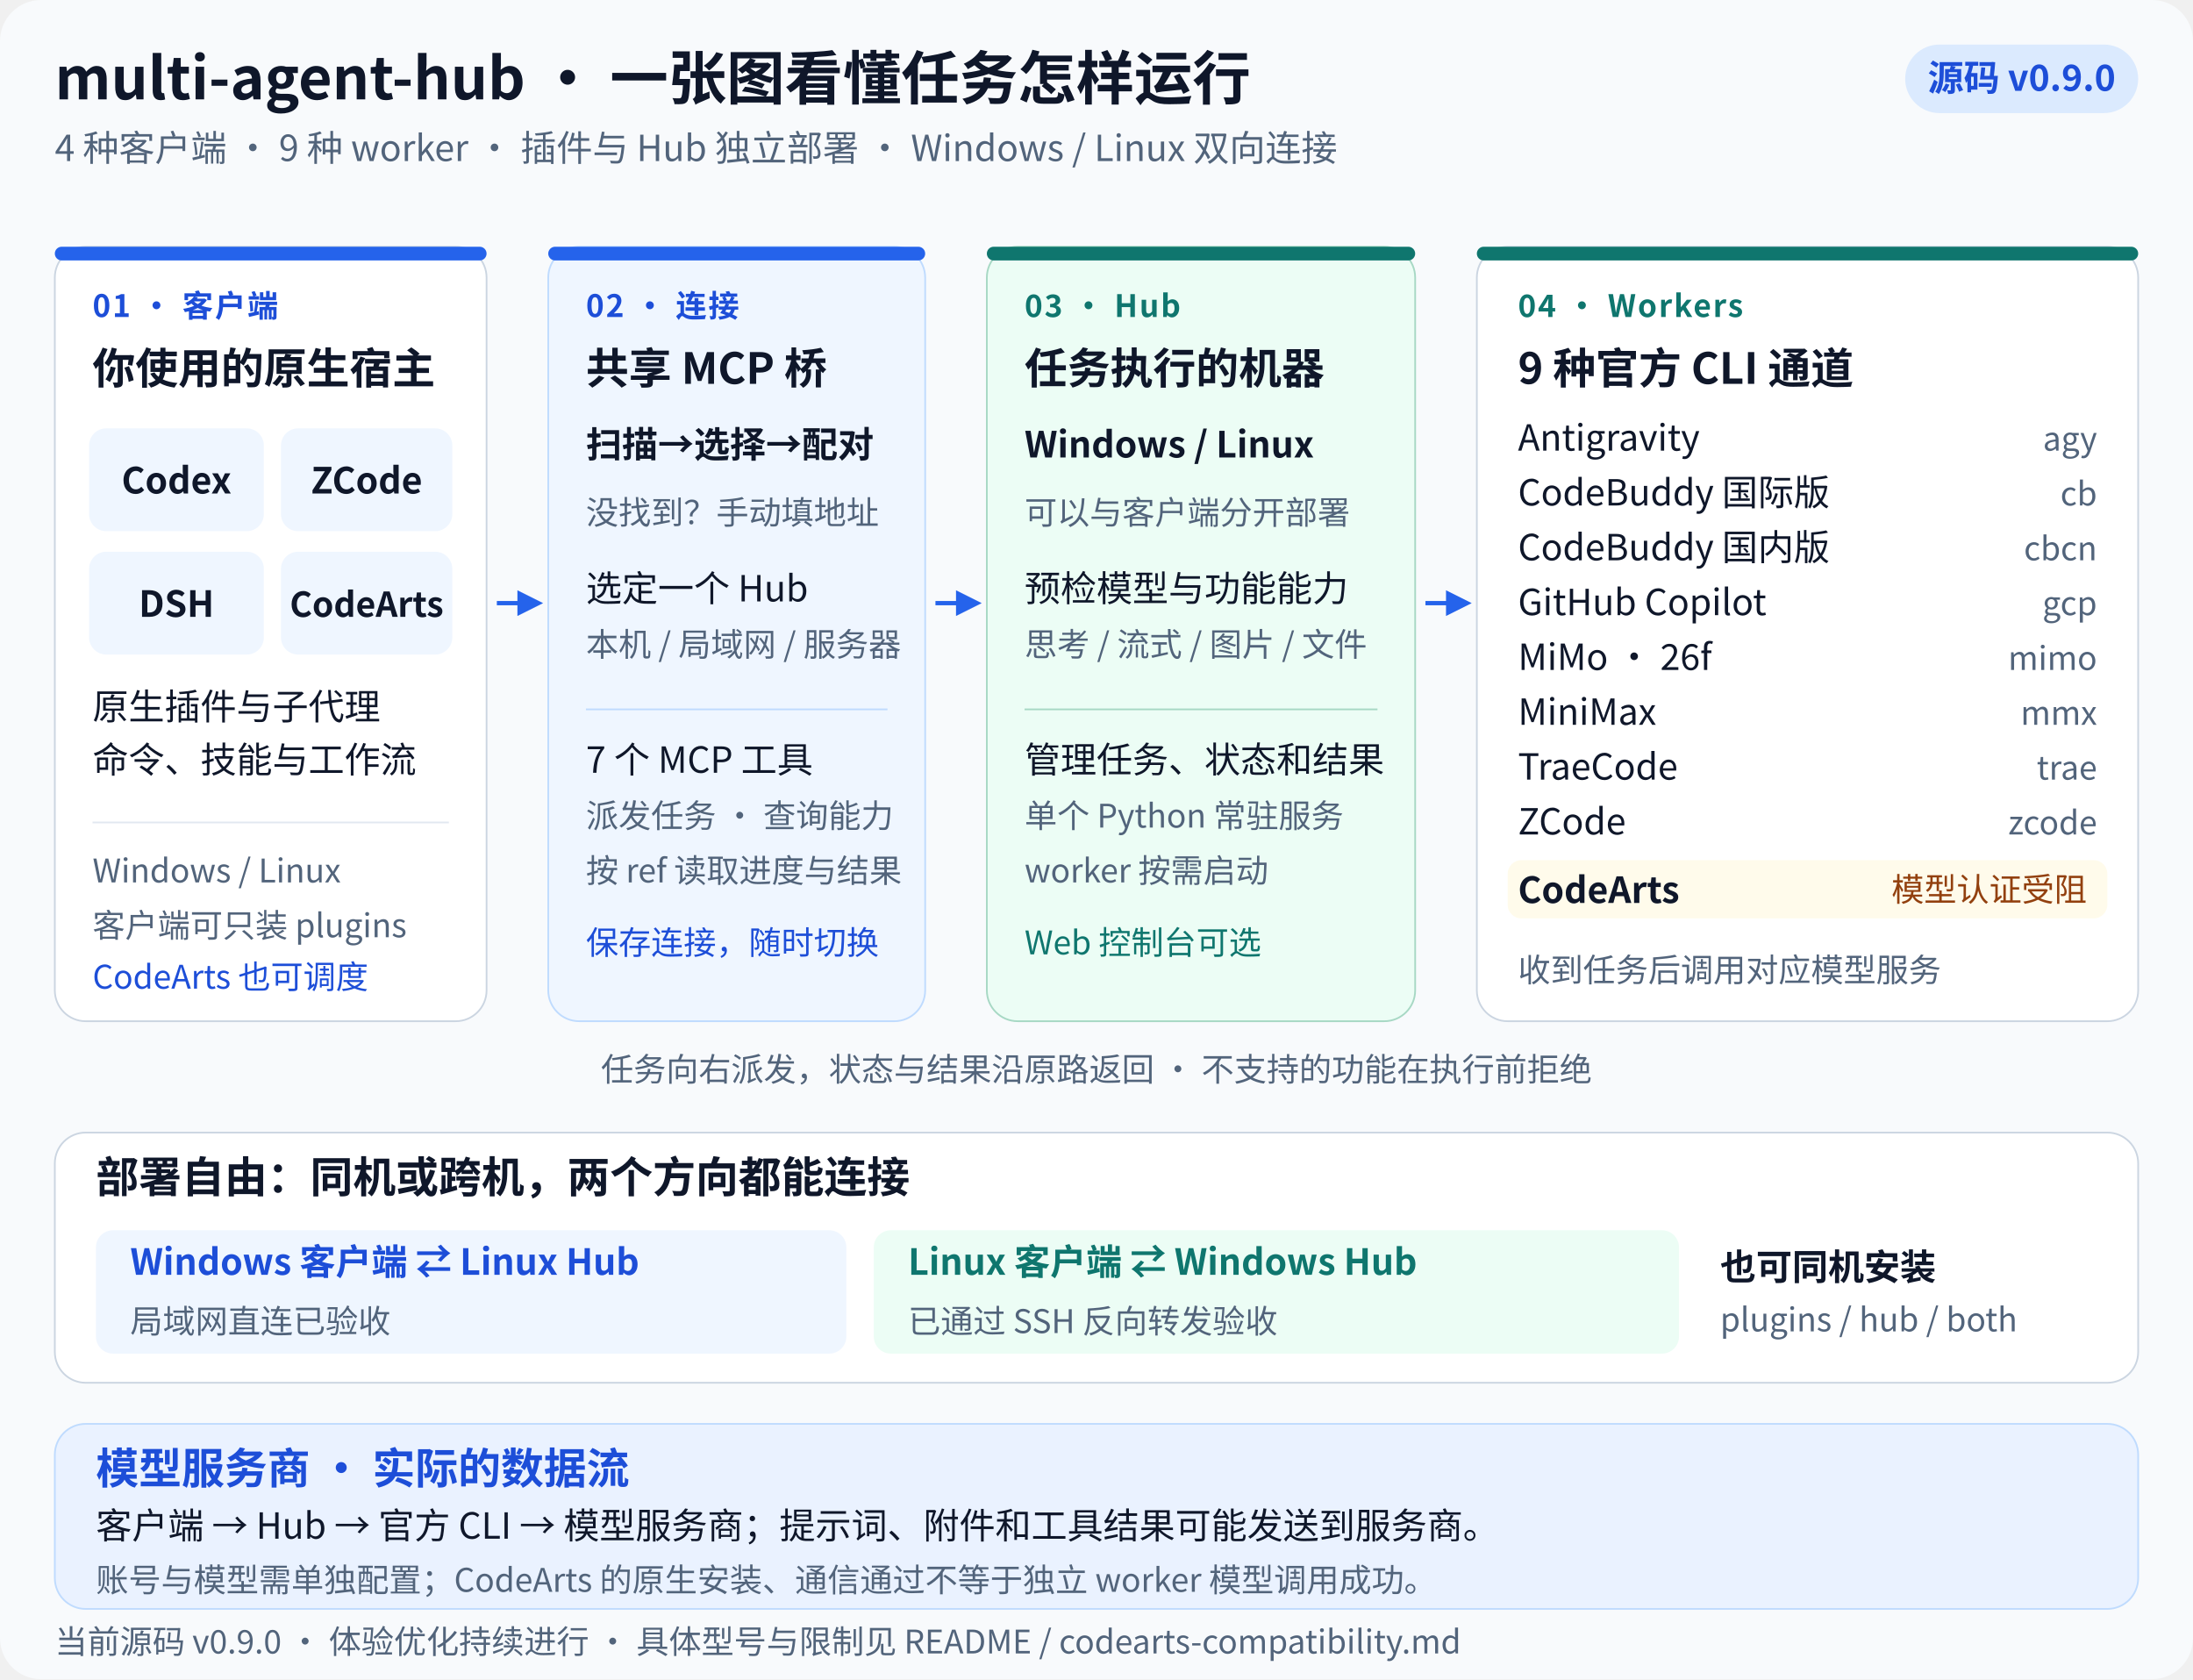
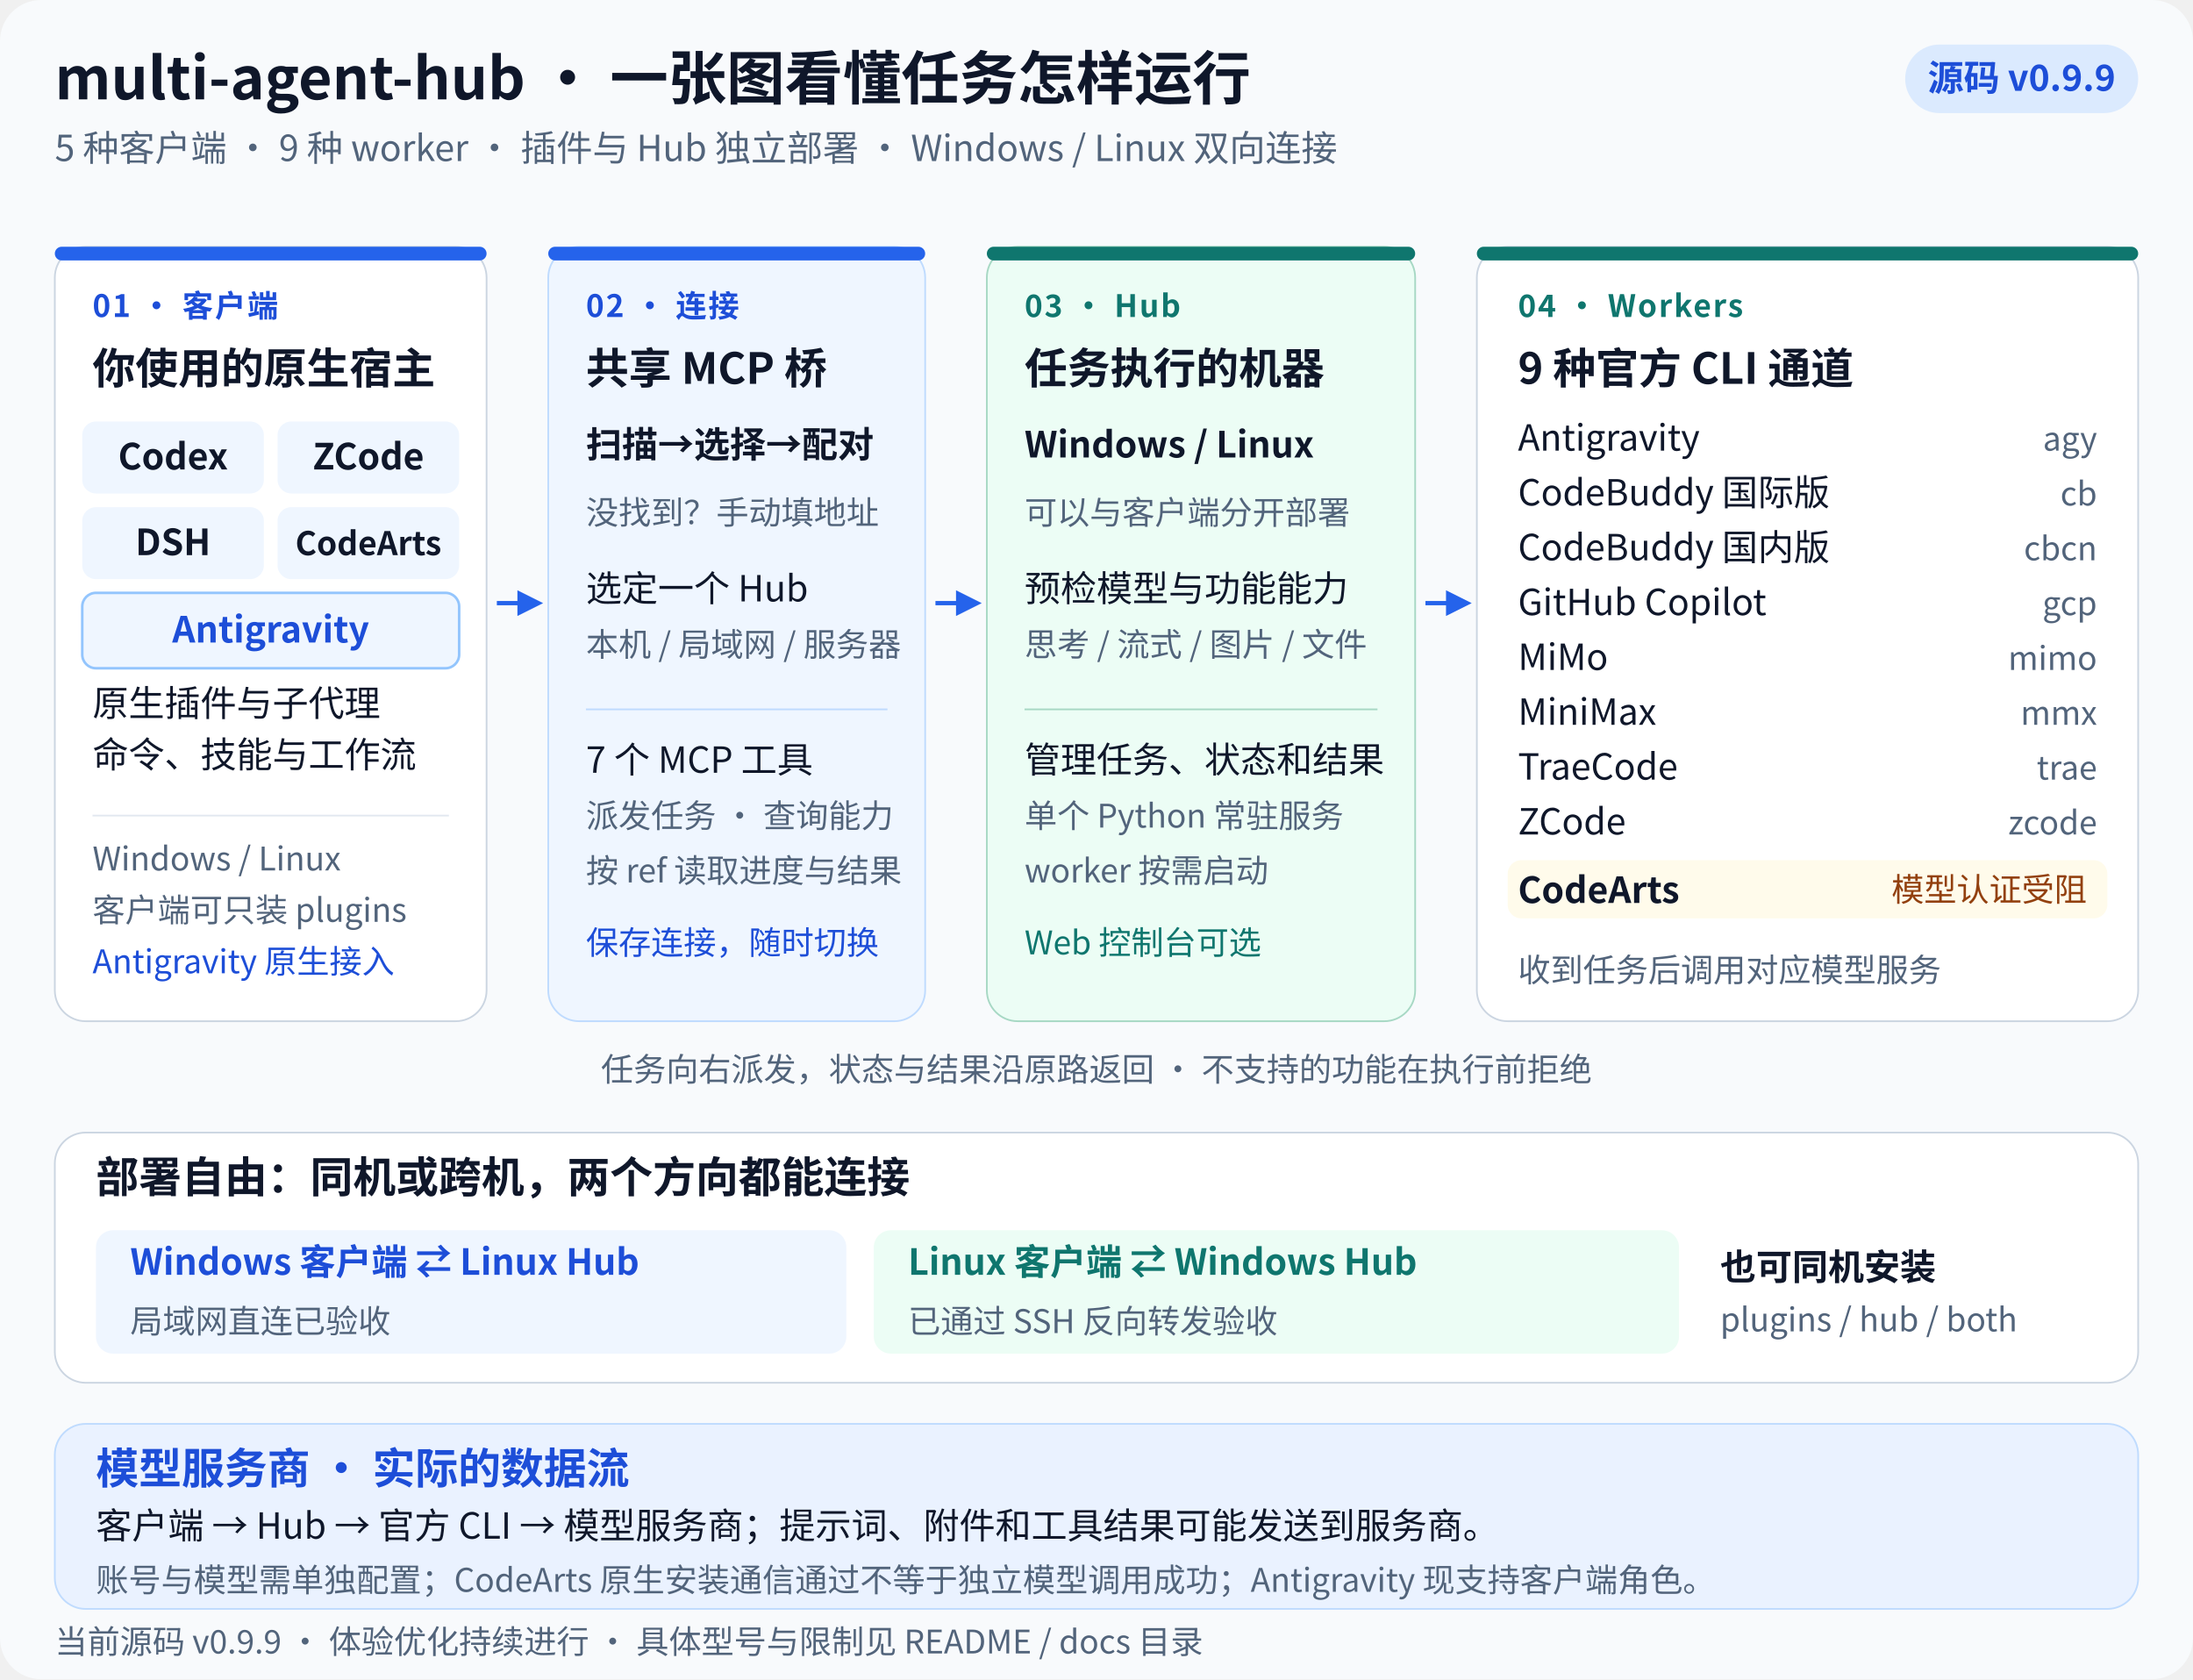
<svg xmlns="http://www.w3.org/2000/svg" width="1280" height="980" viewBox="0 0 1280 980" role="img" aria-labelledby="architecture-title architecture-desc">
  <defs>
    <style>
      text { font-family: 'Segoe UI', 'Microsoft YaHei', 'Noto Sans CJK SC', sans-serif; fill: #0f172a; }
      .title { font-size: 34px; font-weight: 700; }
      .heading { font-size: 25px; font-weight: 700; }
      .body { font-size: 21px; }
      .small { font-size: 19px; }
      .muted { fill: #52647b; }
      .blue { fill: #1d4ed8; }
      .green { fill: #0f766e; }
      .amber { fill: #92400e; }
      .label { font-size: 18px; font-weight: 700; letter-spacing: 1px; }
    </style>
    <marker id="arrow" viewBox="0 0 10 10" refX="8" refY="5" markerWidth="6" markerHeight="6" orient="auto-start-reverse">
      <path d="M0 0 10 5 0 10Z" fill="#2563eb" />
    </marker>
  </defs>
  <rect width="1280" height="980" rx="24" fill="#f8fafc" />
  <text x="32" y="58" class="title">multi-agent-hub · 一张图看懂任务怎样运行</text>
  <rect x="1112" y="26" width="136" height="40" rx="20" fill="#dbeafe" />
-   <text x="1180" y="53" text-anchor="middle" class="body blue" font-weight="700">源码 v0.9.0</text>
-   <text x="32" y="94" class="body muted">4 种客户端 · 9 种 worker · 插件与 Hub 独立部署 · Windows / Linux 双向连接</text>
+   <text x="1180" y="53" text-anchor="middle" class="body blue" font-weight="700">源码 v0.9.9</text>
+   <text x="32" y="94" class="body muted">5 种客户端 · 9 种 worker · 插件与 Hub 独立部署 · Windows / Linux 双向连接</text>
  <g id="clients">
    <rect x="32" y="144" width="252" height="452" rx="18" fill="#ffffff" stroke="#cbd5e1" />
    <rect x="32" y="144" width="252" height="8" rx="4" fill="#2563eb" />
    <text x="54" y="185" class="label blue">01 · 客户端</text>
    <text x="54" y="224" class="heading">你使用的原生宿主</text>
-     <rect x="52" y="250" width="102" height="60" rx="10" fill="#eff6ff" />
-     <text x="103" y="288" text-anchor="middle" class="body" font-weight="700">Codex</text>
-     <rect x="164" y="250" width="100" height="60" rx="10" fill="#eff6ff" />
-     <text x="214" y="288" text-anchor="middle" class="body" font-weight="700">ZCode</text>
-     <rect x="52" y="322" width="102" height="60" rx="10" fill="#eff6ff" />
-     <text x="103" y="360" text-anchor="middle" class="body" font-weight="700">DSH</text>
-     <rect x="164" y="322" width="100" height="60" rx="10" fill="#eff6ff" />
-     <text x="214" y="360" text-anchor="middle" font-size="20" font-weight="700">CodeArts</text>
-     <text x="54" y="420" class="body">原生插件与子代理</text>
-     <text x="54" y="451" class="body">命令、技能与工作流</text>
-     <line x1="54" y1="480" x2="262" y2="480" stroke="#e2e8f0" />
-     <text x="54" y="515" class="small muted">Windows / Linux</text>
-     <text x="54" y="547" class="small muted">客户端可只装 plugins</text>
-     <text x="54" y="577" class="small blue">CodeArts 也可调度</text>
+     <rect x="48" y="246" width="106" height="42" rx="8" fill="#eff6ff" />
+     <text x="101" y="274" text-anchor="middle" class="body" font-weight="700">Codex</text>
+     <rect x="162" y="246" width="106" height="42" rx="8" fill="#eff6ff" />
+     <text x="215" y="274" text-anchor="middle" class="body" font-weight="700">ZCode</text>
+     <rect x="48" y="296" width="106" height="42" rx="8" fill="#eff6ff" />
+     <text x="101" y="324" text-anchor="middle" class="body" font-weight="700">DSH</text>
+     <rect x="162" y="296" width="106" height="42" rx="8" fill="#eff6ff" />
+     <text x="215" y="324" text-anchor="middle" font-size="19" font-weight="700">CodeArts</text>
+     <rect x="48" y="346" width="220" height="44" rx="8" fill="#eff6ff" stroke="#93c5fd" stroke-width="1.5" />
+     <text x="158" y="375" text-anchor="middle" class="body blue" font-weight="700">Antigravity</text>
+     <text x="54" y="418" class="body">原生插件与子代理</text>
+     <text x="54" y="448" class="body">命令、技能与工作流</text>
+     <line x1="54" y1="476" x2="262" y2="476" stroke="#e2e8f0" />
+     <text x="54" y="508" class="small muted">Windows / Linux</text>
+     <text x="54" y="538" class="small muted">客户端可只装 plugins</text>
+     <text x="54" y="568" class="small blue">Antigravity 原生接入</text>
  </g>
  <g id="connection">
    <rect x="320" y="144" width="220" height="452" rx="18" fill="#eff6ff" stroke="#bfdbfe" />
    <rect x="320" y="144" width="220" height="8" rx="4" fill="#2563eb" />
    <text x="342" y="185" class="label blue">02 · 连接</text>
    <text x="342" y="224" class="heading">共享 MCP 桥</text>
    <text x="342" y="267" class="body" font-weight="700">扫描→选择→配对</text>
    <text x="342" y="306" class="small muted">没找到？手动填地址</text>
    <text x="342" y="351" class="body">选定一个 Hub</text>
    <text x="342" y="383" class="small muted">本机 / 局域网 / 服务器</text>
    <line x1="342" y1="414" x2="518" y2="414" stroke="#bfdbfe" />
    <text x="342" y="451" class="body">7 个 MCP 工具</text>
    <text x="342" y="483" class="small muted">派发任务 · 查询能力</text>
    <text x="342" y="515" class="small muted">按 ref 读取进度与结果</text>
    <text x="342" y="557" class="small blue">保存连接，随时切换</text>
  </g>
  <g id="hub">
    <rect x="576" y="144" width="250" height="452" rx="18" fill="#ecfdf5" stroke="#a7d8c4" />
    <rect x="576" y="144" width="250" height="8" rx="4" fill="#0f766e" />
    <text x="598" y="185" class="label green">03 · Hub</text>
    <text x="598" y="224" class="heading">任务执行的机器</text>
    <text x="598" y="267" class="body" font-weight="700">Windows / Linux</text>
    <text x="598" y="306" class="small muted">可以与客户端分开部署</text>
    <text x="598" y="351" class="body">预检模型与功能能力</text>
    <text x="598" y="383" class="small muted">思考 / 流式 / 图片 / 文件</text>
    <line x1="598" y1="414" x2="804" y2="414" stroke="#a7d8c4" />
    <text x="598" y="451" class="body">管理任务、状态和结果</text>
    <text x="598" y="483" class="small muted">单个 Python 常驻服务</text>
    <text x="598" y="515" class="small muted">worker 按需启动</text>
    <text x="598" y="557" class="small green">Web 控制台可选</text>
  </g>
  <g id="workers">
    <rect x="862" y="144" width="386" height="452" rx="18" fill="#ffffff" stroke="#cbd5e1" />
    <rect x="862" y="144" width="386" height="8" rx="4" fill="#0f766e" />
    <text x="886" y="185" class="label green">04 · Workers</text>
    <text x="886" y="224" class="heading">9 种官方 CLI 通道</text>
    <text x="886" y="263" class="body">Antigravity</text>
    <text x="1224" y="263" text-anchor="end" class="small muted">agy</text>
    <text x="886" y="295" class="body">CodeBuddy 国际版</text>
    <text x="1224" y="295" text-anchor="end" class="small muted">cb</text>
    <text x="886" y="327" class="body">CodeBuddy 国内版</text>
    <text x="1224" y="327" text-anchor="end" class="small muted">cbcn</text>
    <text x="886" y="359" class="body">GitHub Copilot</text>
    <text x="1224" y="359" text-anchor="end" class="small muted">gcp</text>
-     <text x="886" y="391" class="body">MiMo · 26f</text>
+     <text x="886" y="391" class="body">MiMo</text>
    <text x="1224" y="391" text-anchor="end" class="small muted">mimo</text>
    <text x="886" y="423" class="body">MiniMax</text>
    <text x="1224" y="423" text-anchor="end" class="small muted">mmx</text>
    <text x="886" y="455" class="body">TraeCode</text>
    <text x="1224" y="455" text-anchor="end" class="small muted">trae</text>
    <text x="886" y="487" class="body">ZCode</text>
    <text x="1224" y="487" text-anchor="end" class="small muted">zcode</text>
    <rect x="880" y="502" width="350" height="34" rx="8" fill="#fffbeb" />
    <text x="886" y="527" class="body" font-weight="700">CodeArts</text>
    <text x="1218" y="526" text-anchor="end" class="small amber">模型认证受阻</text>
    <text x="886" y="573" class="small muted">收到任务后调用对应模型服务</text>
  </g>
  <path d="M290 352H314" stroke="#2563eb" stroke-width="2.5" marker-end="url(#arrow)" />
  <path d="M546 352H570" stroke="#2563eb" stroke-width="2.5" marker-end="url(#arrow)" />
  <path d="M832 352H856" stroke="#2563eb" stroke-width="2.5" marker-end="url(#arrow)" />
  <text x="640" y="631" text-anchor="middle" class="small muted">任务向右派发，状态与结果沿原路返回 · 不支持的功能在执行前拒绝</text>
  <rect x="32" y="661" width="1216" height="146" rx="18" fill="#ffffff" stroke="#cbd5e1" />
  <text x="56" y="696" class="heading">部署自由：同机或跨机，两个方向都能连接</text>
  <rect x="56" y="718" width="438" height="72" rx="10" fill="#eff6ff" />
  <text x="76" y="744" class="body blue" font-weight="700">Windows 客户端 ⇄ Linux Hub</text>
  <text x="76" y="778" class="small muted">局域网直连已验收</text>
  <rect x="510" y="718" width="470" height="72" rx="10" fill="#ecfdf5" />
  <text x="530" y="744" class="body green" font-weight="700">Linux 客户端 ⇄ Windows Hub</text>
  <text x="530" y="778" class="small muted">已通过 SSH 反向转发验收</text>
  <text x="1004" y="747" class="body" font-weight="700">也可同机安装</text>
  <text x="1004" y="777" class="small muted">plugins / hub / both</text>
  <rect x="32" y="831" width="1216" height="108" rx="18" fill="#eaf2ff" stroke="#bfdbfe" />
  <text x="56" y="866" class="heading blue">模型服务商 · 实际的数据流</text>
  <text x="56" y="898" class="body">客户端 → Hub → 官方 CLI → 模型服务商；提示词、附件和工具结果可能发送到服务商。</text>
-   <text x="56" y="929" class="small muted">账号与模型需单独配置；CodeArts 的原生安装、通信通过不等于独立 worker 模型调用成功。</text>
-   <text x="32" y="965" class="small muted">当前源码 v0.9.0 · 体验优化持续进行 · 具体型号与限制见 README / codearts-compatibility.md</text>
+   <text x="56" y="929" class="small muted">账号与模型需单独配置；CodeArts 原生安装通信通过不等于独立模型调用成功；Antigravity 现支持客户端角色。</text>
+   <text x="32" y="965" class="small muted">当前源码 v0.9.9 · 体验优化持续进行 · 具体型号与限制见 README / docs 目录</text>
</svg>
